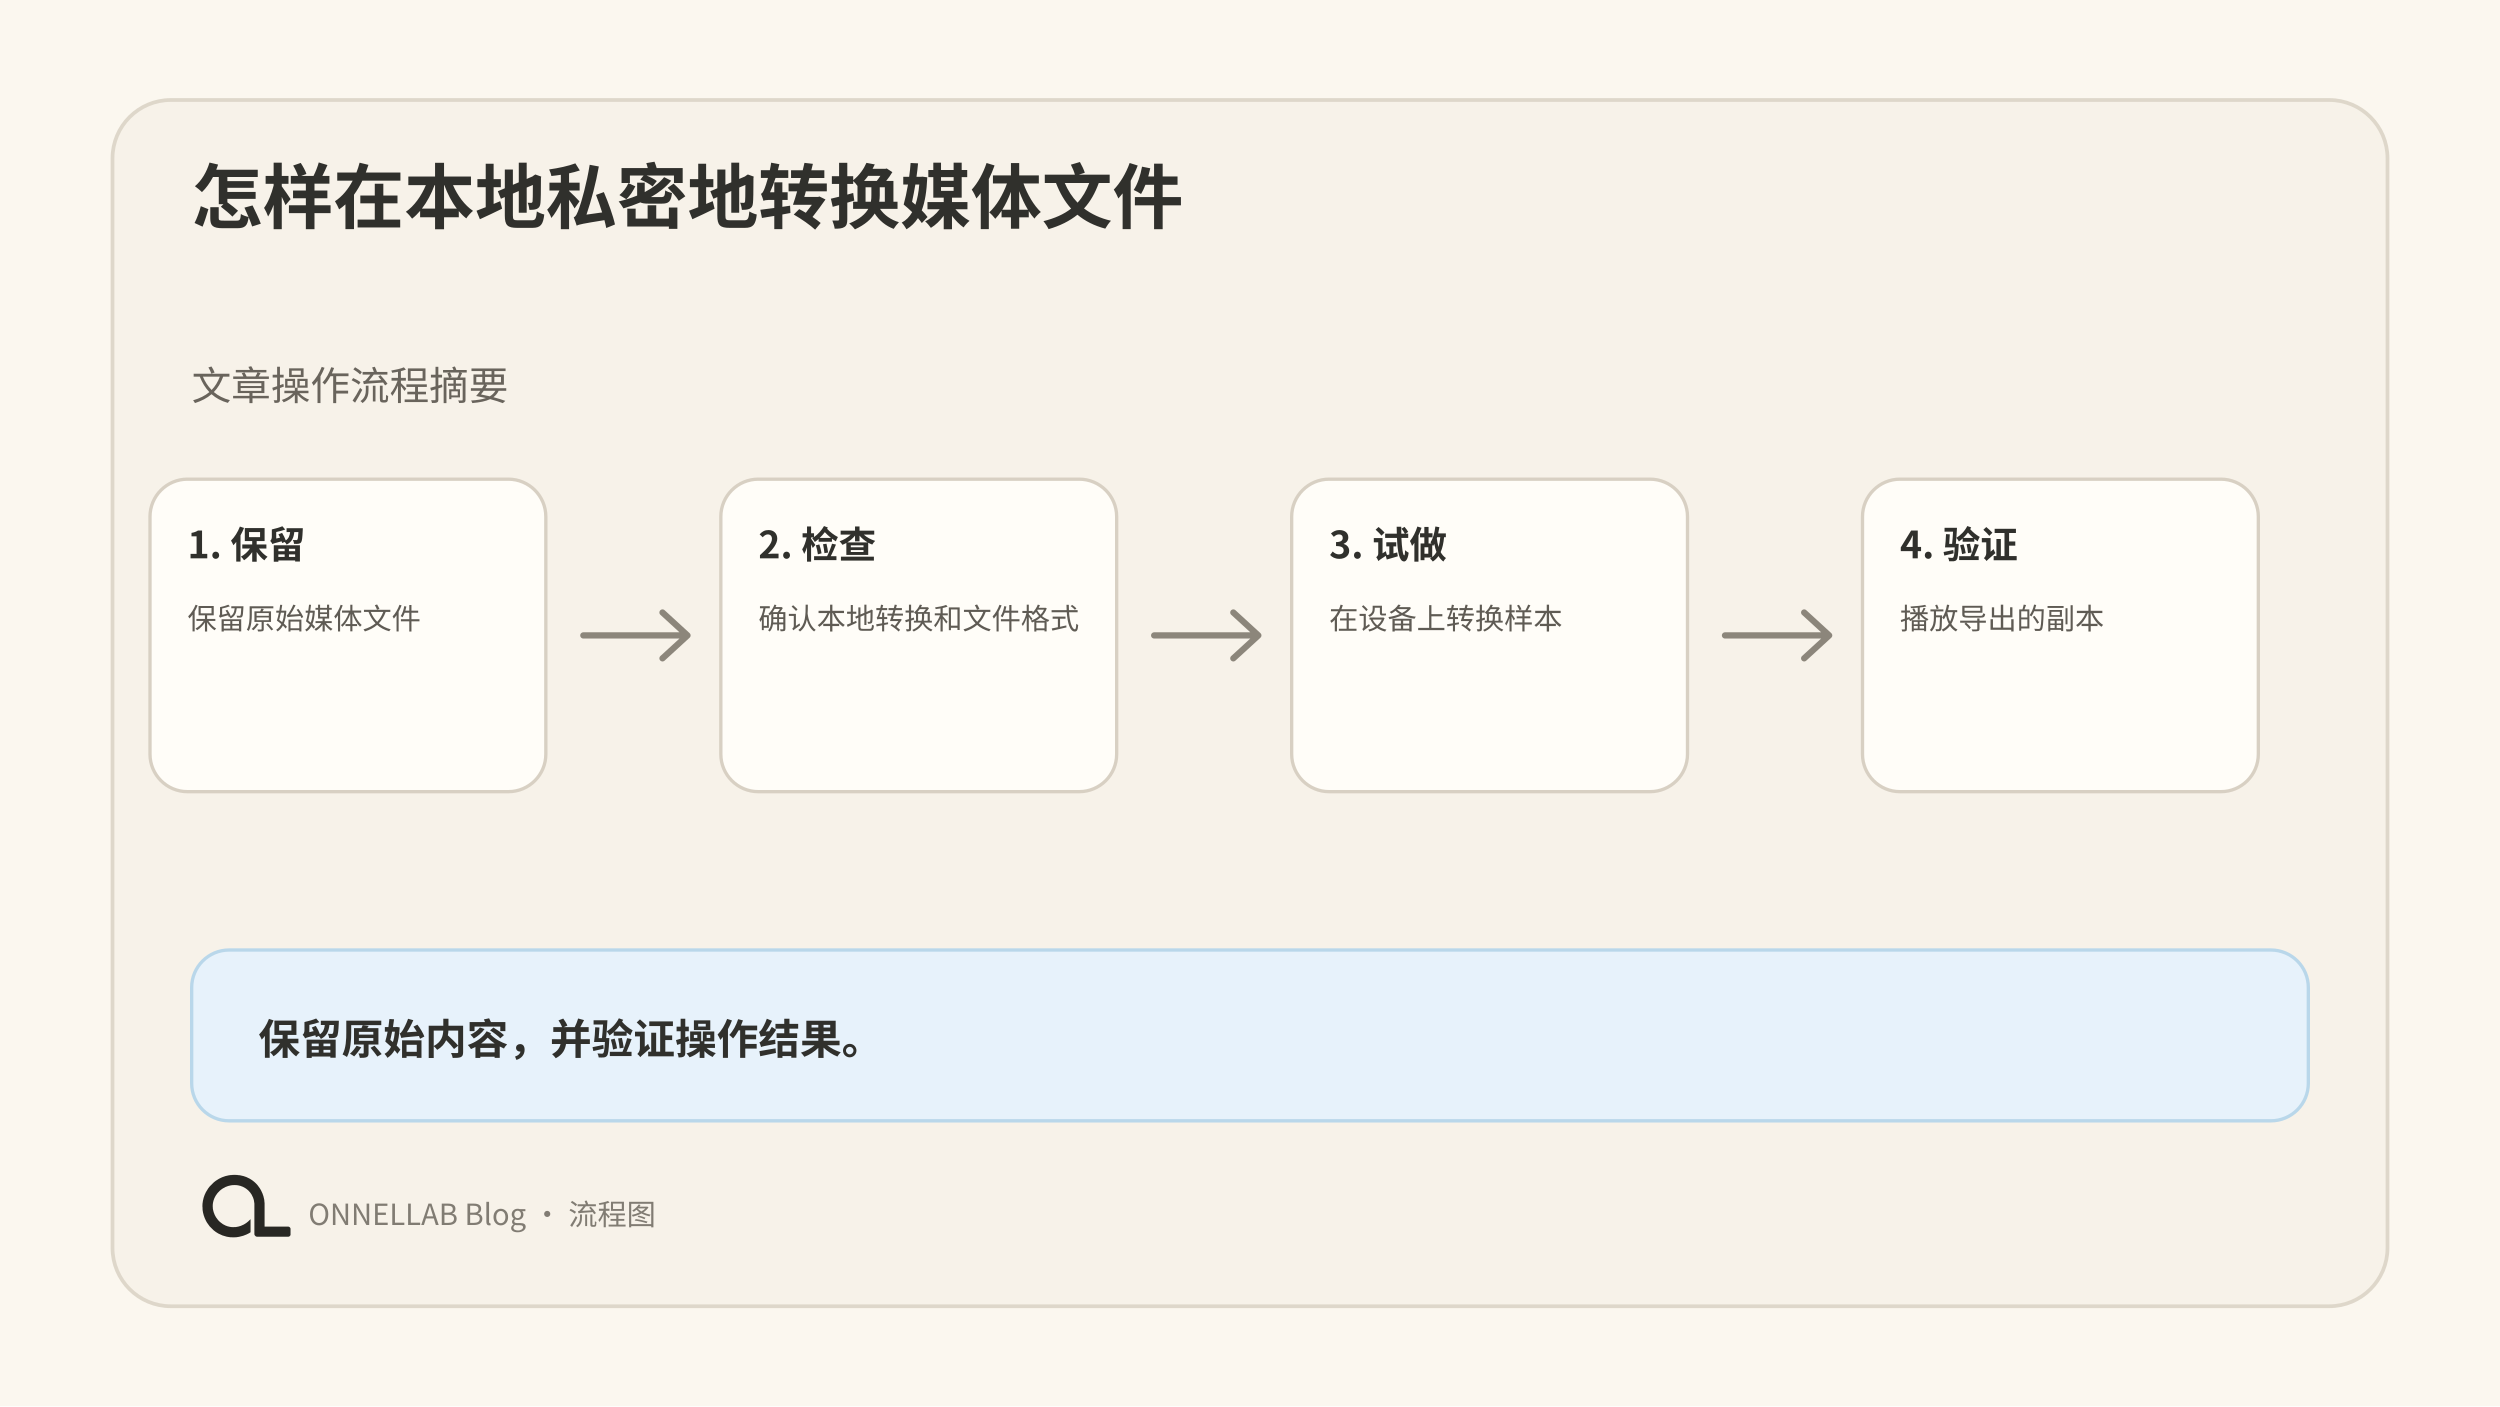
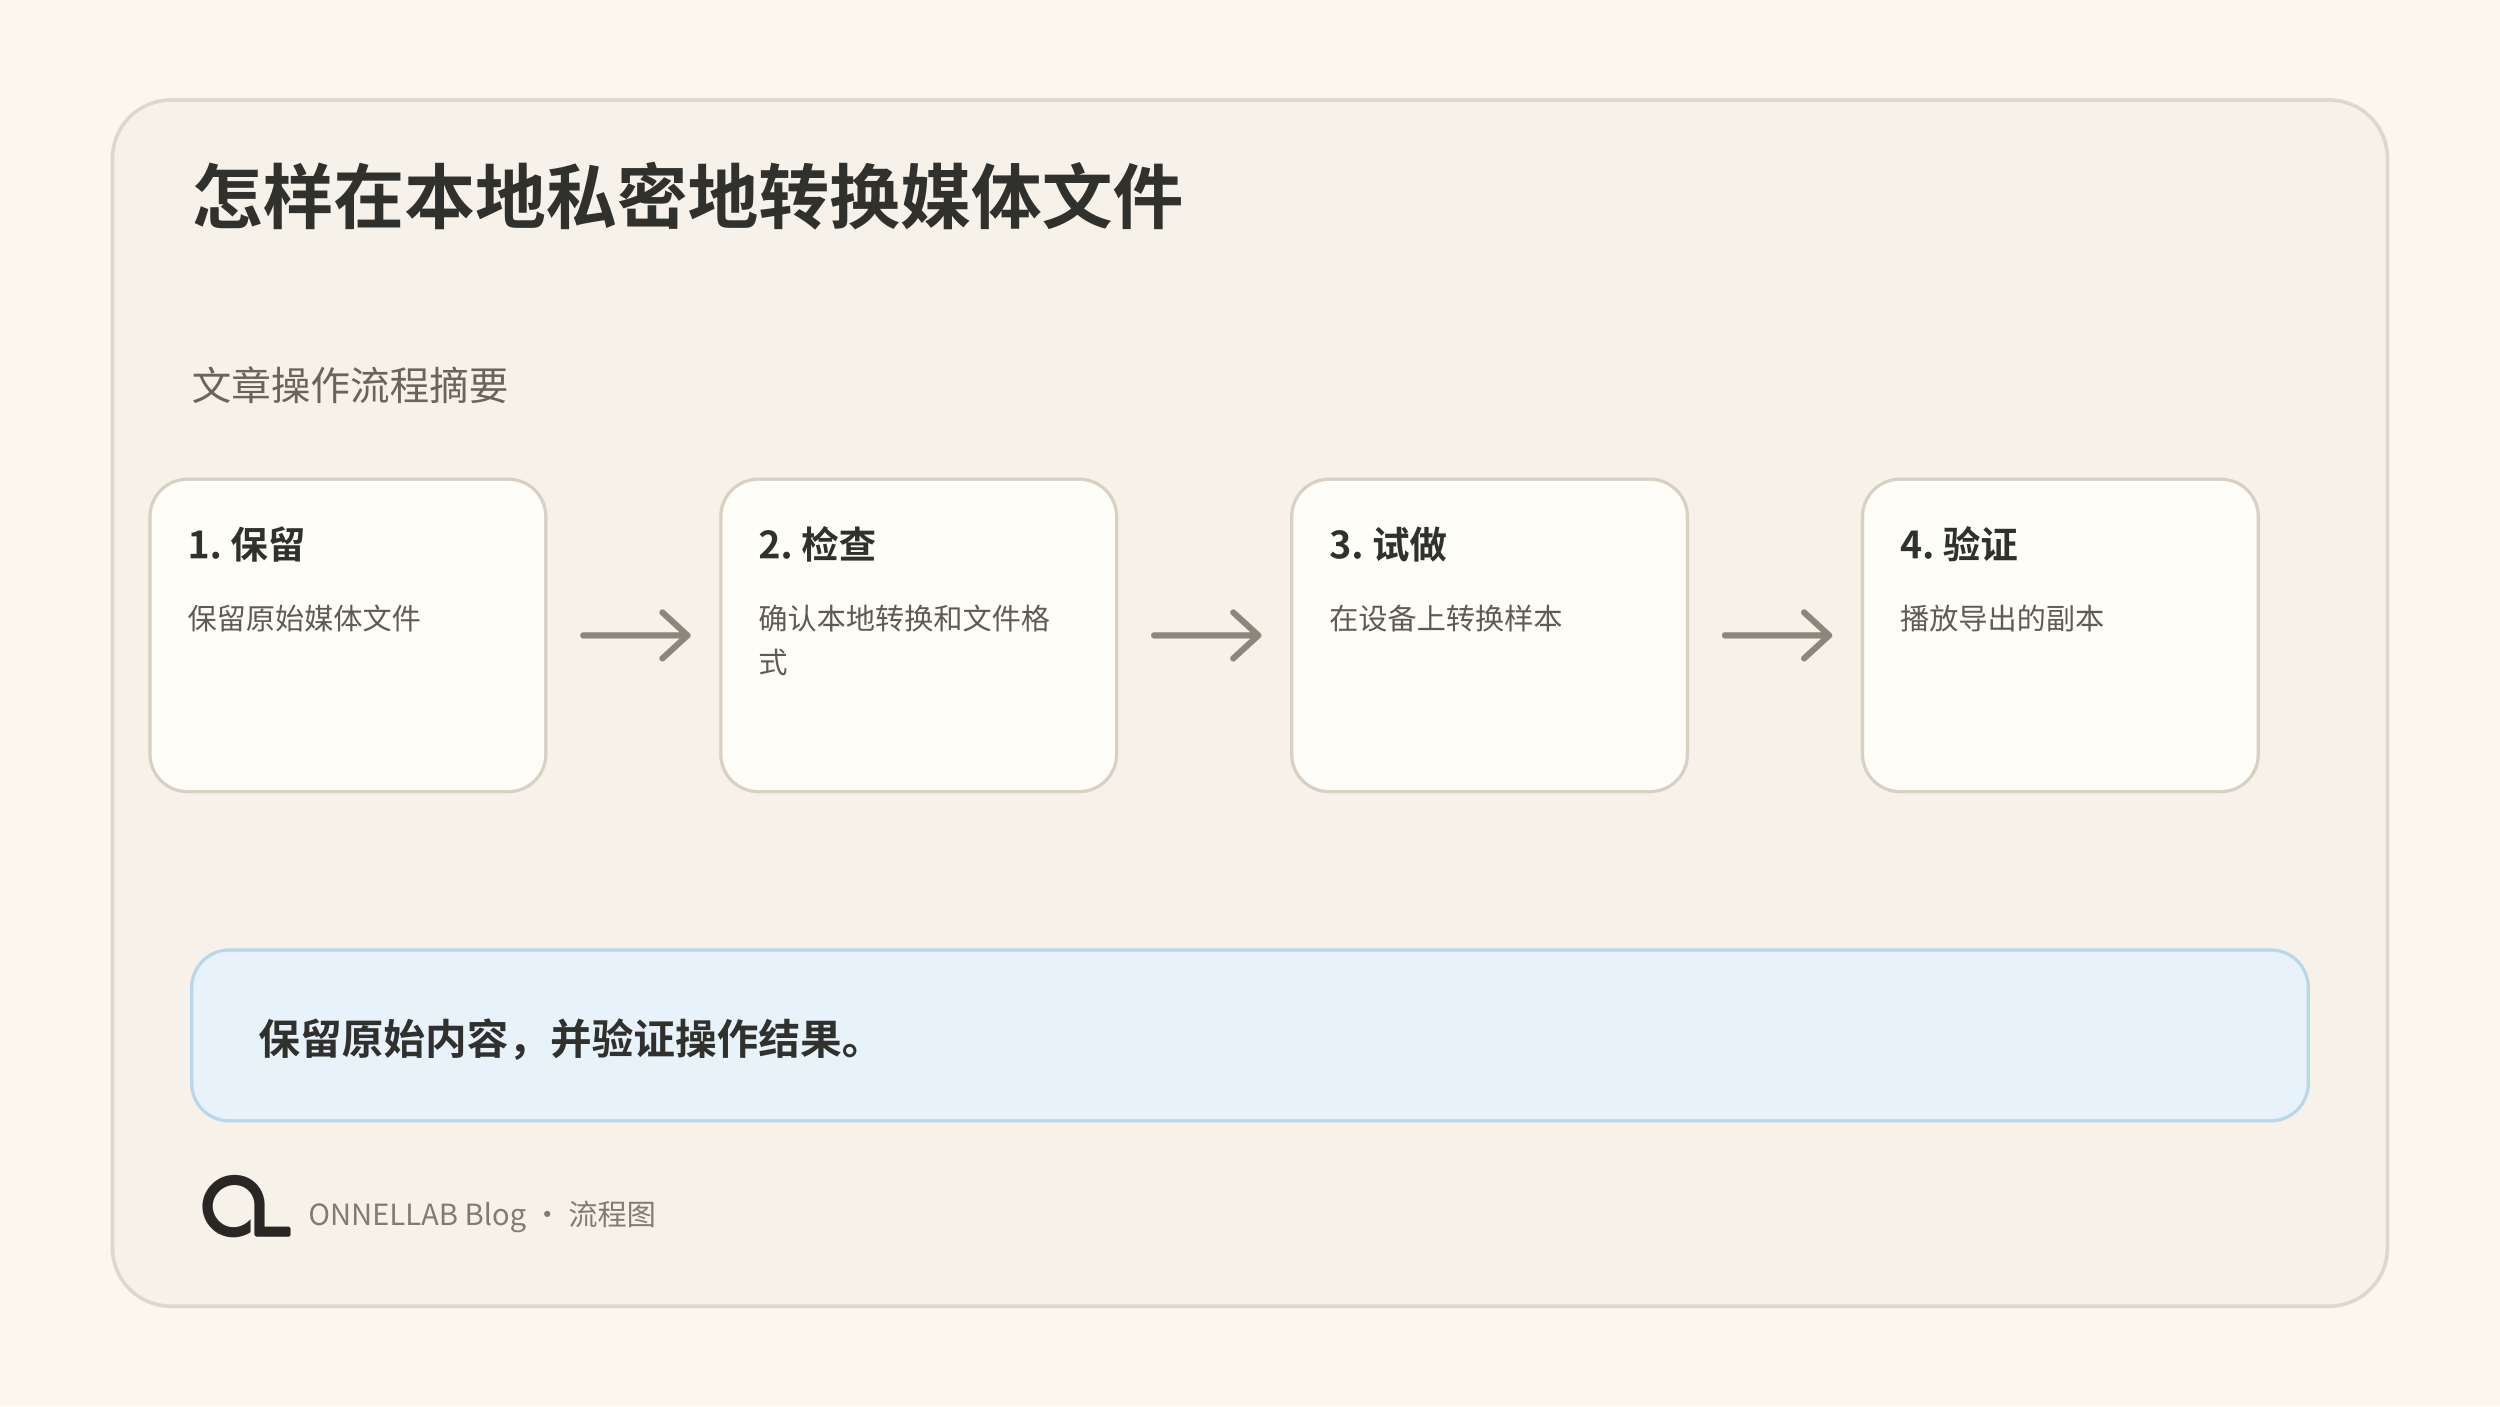
<svg xmlns="http://www.w3.org/2000/svg" xml:lang="zh-Hans" width="1200" height="675" viewBox="0 0 1200 675" role="img" aria-labelledby="title desc" font-family="Noto Sans CJK SC, Noto Sans, DejaVu Sans, sans-serif">
  <rect width="1200" height="675" fill="#fbf7ef" />
  <rect x="54" y="48" width="1092" height="579" rx="28" fill="#f7f2e9" stroke="#ded7ca" stroke-width="1.8" />
  <text fill="#30302c" font-size="34" font-weight="680">
    <tspan x="92" y="107">怎样在本地私密地转换媒体文件</tspan>
  </text>
  <text fill="#69645c" font-size="19" font-weight="400">
    <tspan x="92" y="192">文章操作流程摘要</tspan>
  </text>
  <g transform="translate(72 230)">
    <rect width="190" height="150" rx="18" fill="#fffdf8" stroke="#d8d0c3" stroke-width="1.6" />
    <text fill="#30302c" font-size="18" font-weight="650">
      <tspan x="18" y="38">1. 保留</tspan>
    </text>
    <text fill="#5f5b54" font-size="14" font-weight="400">
      <tspan x="18" y="72">保留原始媒体文件</tspan>
    </text>
  </g>
  <g transform="translate(346 230)">
    <rect width="190" height="150" rx="18" fill="#fffdf8" stroke="#d8d0c3" stroke-width="1.6" />
    <text fill="#30302c" font-size="18" font-weight="650">
      <tspan x="18" y="38">2. 检查</tspan>
    </text>
    <text fill="#5f5b54" font-size="14" font-weight="400">
-       <tspan x="18" y="72">确认本地转换和文件格式</tspan>
+       <tspan x="18" y="72">确认本地转换和文件格</tspan>
+       <tspan x="18" y="93">式</tspan>
    </text>
  </g>
  <g transform="translate(620 230)">
    <rect width="190" height="150" rx="18" fill="#fffdf8" stroke="#d8d0c3" stroke-width="1.6" />
    <text fill="#30302c" font-size="18" font-weight="650">
      <tspan x="18" y="38">3. 试做</tspan>
    </text>
    <text fill="#5f5b54" font-size="14" font-weight="400">
      <tspan x="18" y="72">在设备上转换样本</tspan>
    </text>
  </g>
  <g transform="translate(894 230)">
    <rect width="190" height="150" rx="18" fill="#fffdf8" stroke="#d8d0c3" stroke-width="1.6" />
    <text fill="#30302c" font-size="18" font-weight="650">
      <tspan x="18" y="38">4. 验证</tspan>
    </text>
    <text fill="#5f5b54" font-size="14" font-weight="400">
      <tspan x="18" y="72">播放导出的副本</tspan>
    </text>
  </g>
  <path d="M280 305H328m-10-11 12 11-12 11" fill="none" stroke="#8c867b" stroke-width="3" stroke-linecap="round" stroke-linejoin="round" />
  <path d="M554 305H602m-10-11 12 11-12 11" fill="none" stroke="#8c867b" stroke-width="3" stroke-linecap="round" stroke-linejoin="round" />
  <path d="M828 305H876m-10-11 12 11-12 11" fill="none" stroke="#8c867b" stroke-width="3" stroke-linecap="round" stroke-linejoin="round" />
  <rect x="92" y="456" width="1016" height="82" rx="18" fill="#e7f2fb" stroke="#b9d7ea" stroke-width="1.6" />
  <text fill="#30302c" font-size="20" font-weight="650">
    <tspan x="124" y="506">保留原始内容，并验证操作结果。</tspan>
  </text>
  <svg x="85" y="548" width="64" height="64" viewBox="0 0 1254 1254">
    <path fill="#282723" d="M 271 475 L 259 501 L 250 527 L 243 556 L 239 584 L 238 611 L 239 612 L 240 642 L 244 667 L 251 694 L 260 719 L 272 745 L 281 761 L 306 796 L 343 833 L 364 849 L 388 864 L 427 882 L 468 894 L 500 899 L 541 900 L 542 899 L 556 899 L 583 895 L 622 885 L 653 873 L 677 861 L 691 852 L 691 729 L 668 751 L 649 766 L 628 779 L 599 792 L 575 799 L 552 803 L 520 804 L 519 803 L 509 803 L 496 801 L 475 796 L 456 789 L 431 776 L 403 755 L 386 738 L 366 711 L 354 689 L 344 663 L 338 639 L 336 625 L 336 612 L 335 611 L 336 587 L 339 569 L 343 553 L 351 531 L 363 508 L 380 484 L 400 463 L 413 452 L 430 440 L 456 426 L 480 417 L 505 411 L 519 409 L 531 409 L 532 408 L 549 408 L 550 409 L 561 409 L 575 411 L 596 416 L 620 425 L 648 441 L 669 458 L 688 479 L 701 498 L 715 527 L 722 549 L 727 582 L 727 872 L 730 880 L 738 889 L 746 893 L 751 894 L 1048 894 L 1058 890 L 1065 882 L 1067 877 L 1067 817 L 1062 807 L 1054 801 L 1047 799 L 824 799 L 823 798 L 823 574 L 822 573 L 820 547 L 812 513 L 803 487 L 790 459 L 779 440 L 759 412 L 744 395 L 727 379 L 708 364 L 683 348 L 652 333 L 626 324 L 591 316 L 568 314 L 567 313 L 552 313 L 551 312 L 550 313 L 549 312 L 514 313 L 513 314 L 504 314 L 484 317 L 454 324 L 423 335 L 394 349 L 364 368 L 346 382 L 307 421 L 293 439 Z" />
  </svg>
  <text fill="#817c73" font-size="14" font-weight="400">
    <tspan x="148" y="588">ONNELLAB Blog · 流程图</tspan>
  </text>
</svg>
